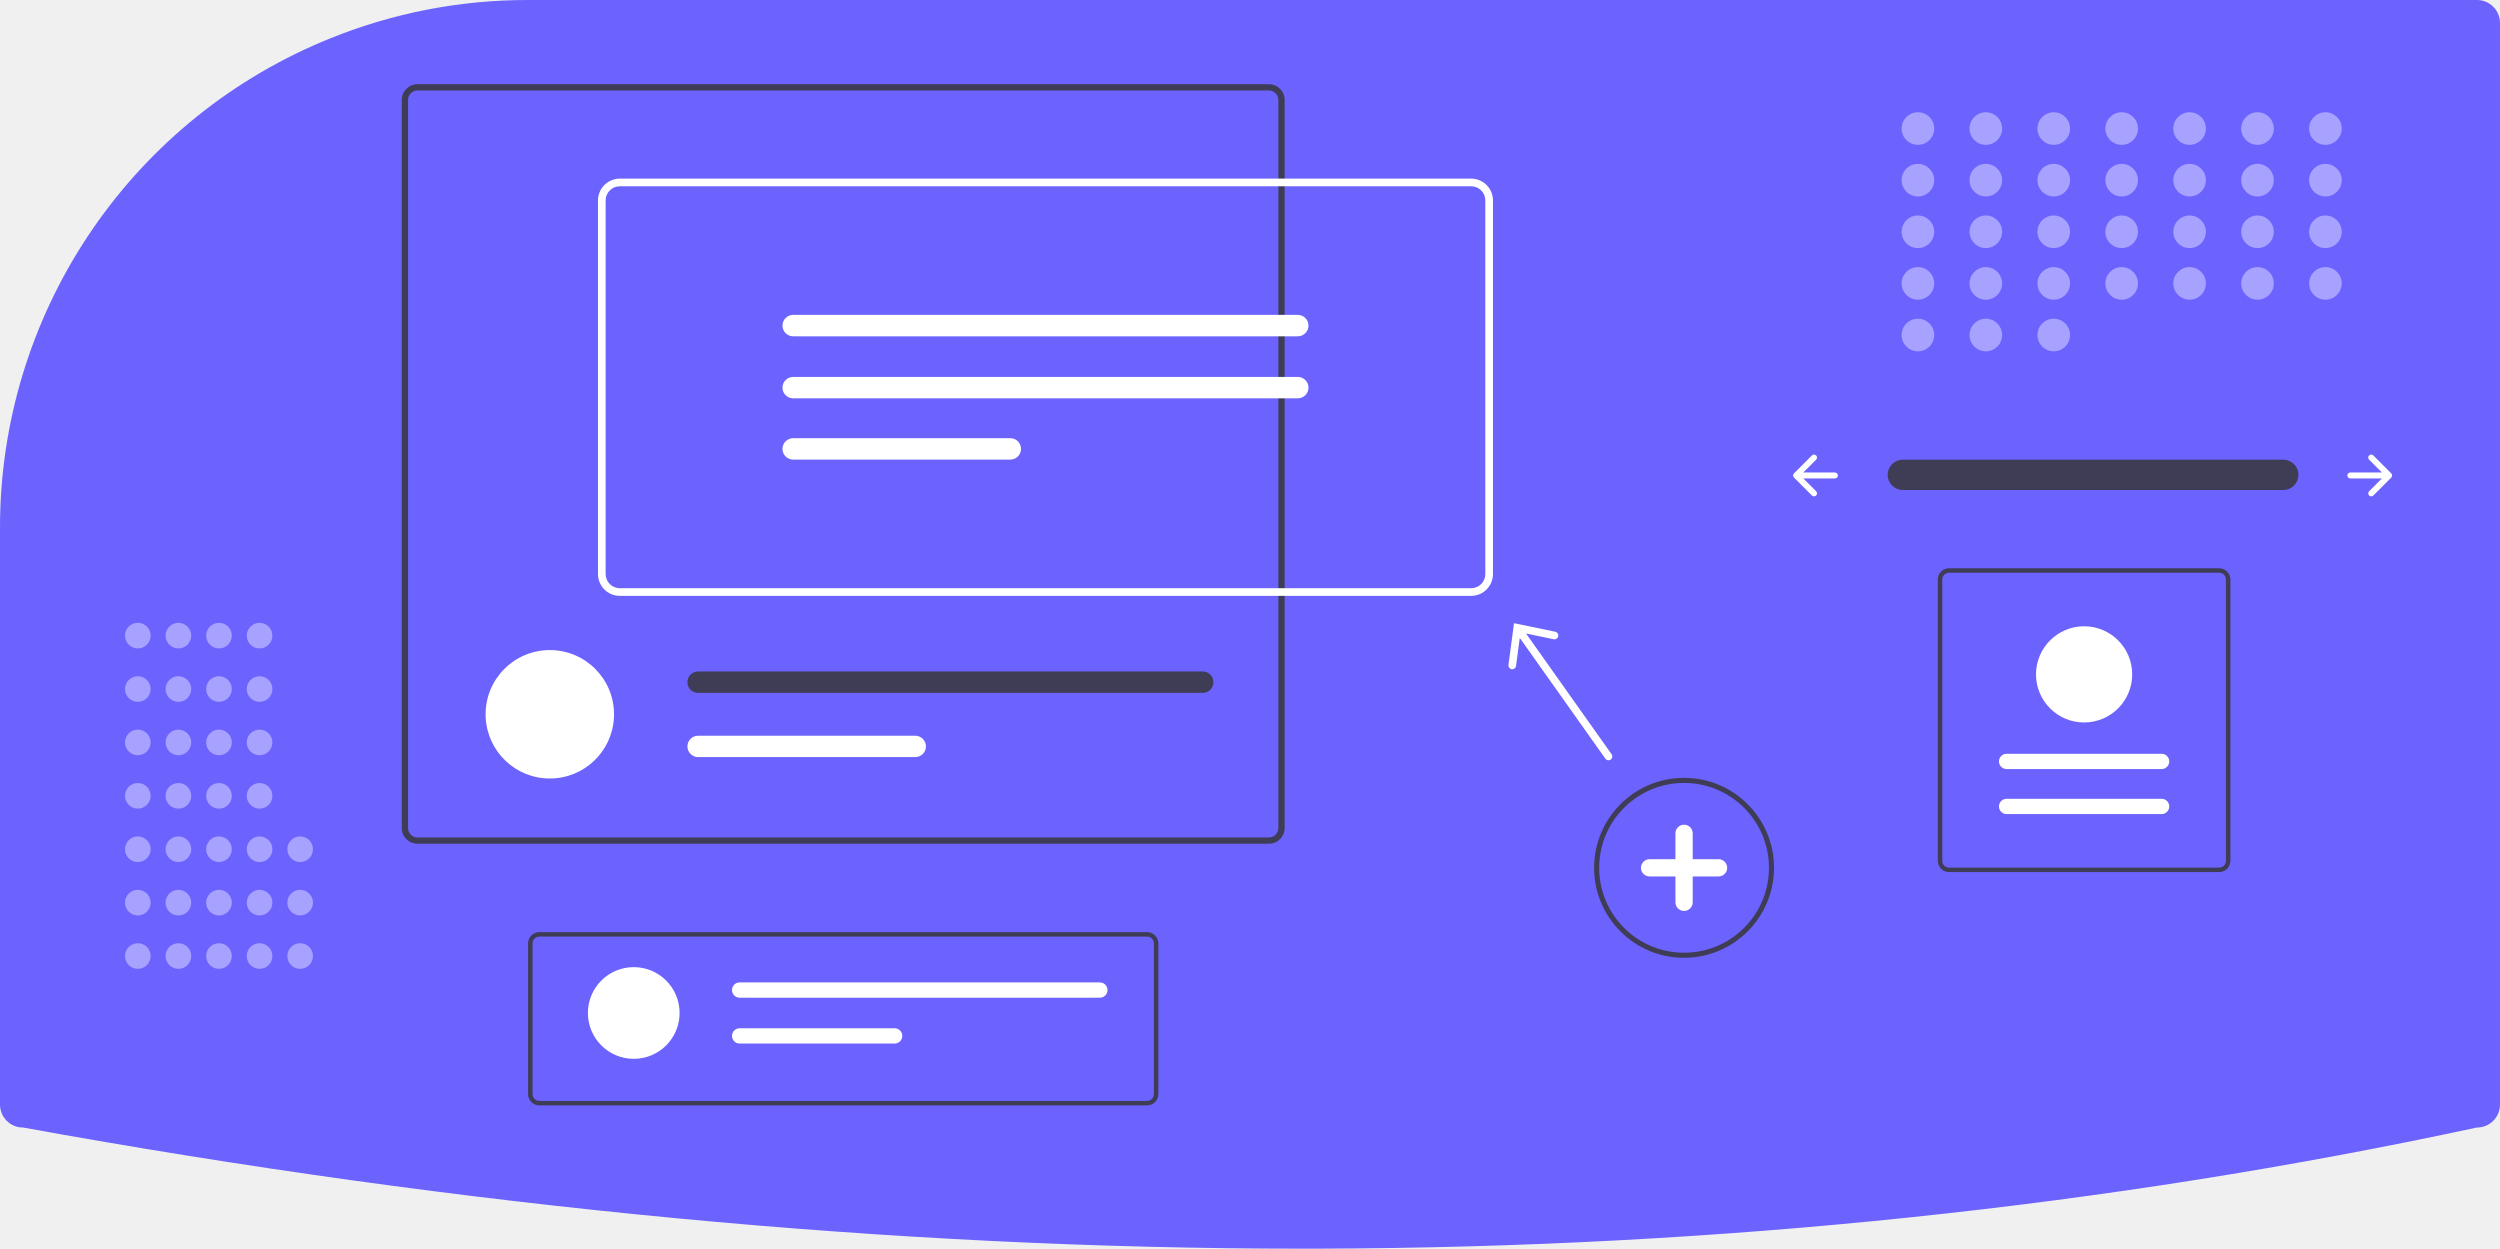
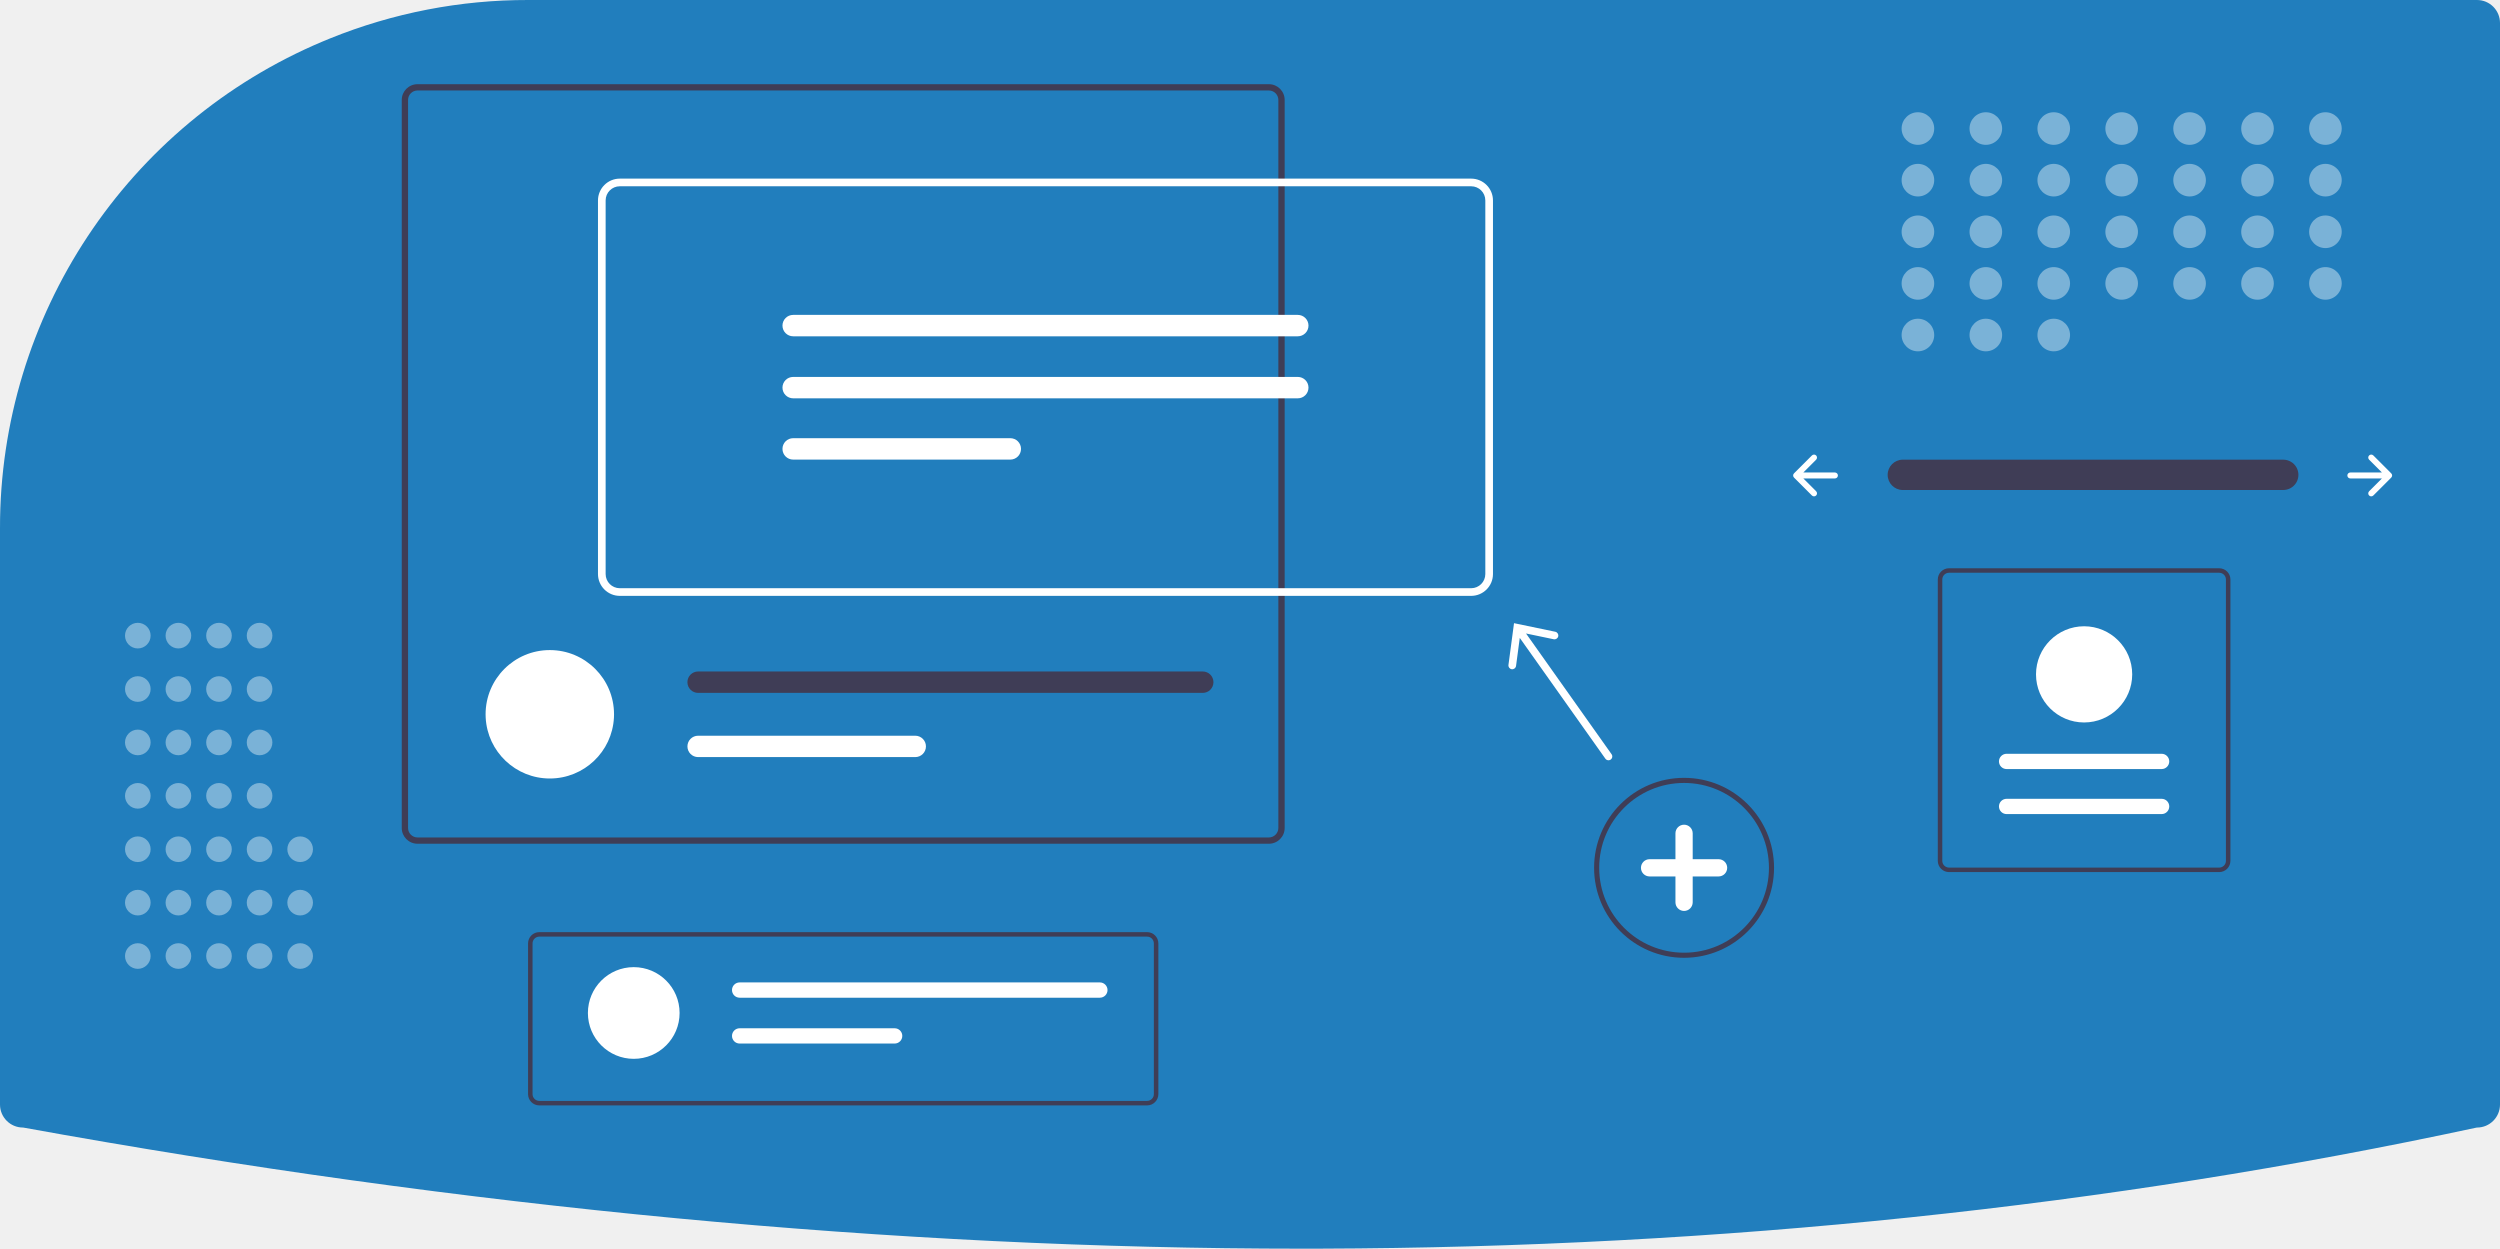
<svg xmlns="http://www.w3.org/2000/svg" id="aab721b6-4aa1-4d02-a3e3-167256aa258c" data-name="Layer 1" width="980" height="489.48" viewBox="0 0 980 489.48">
-   <path d="M317.06,205.26a205.979,205.979,0,0,0-77.685,15.067c-.994.407-1.991.816-2.988,1.235A206.781,206.781,0,0,0,110,412.32v225.94a9.01,9.01,0,0,0,9,9l.179.016c173.467,31.502,342.106,47.465,501.372,47.465q3.582,0,7.156-.011c156.555-.477,308.994-16.439,453.083-47.447l.21-.022a9.01,9.01,0,0,0,9-9v-424a9.01,9.01,0,0,0-9-9Z" transform="translate(-110 -205.2598)" fill="#6c63ff" />
+   <path d="M317.06,205.26a205.979,205.979,0,0,0-77.685,15.067c-.994.407-1.991.816-2.988,1.235A206.781,206.781,0,0,0,110,412.32v225.94a9.01,9.01,0,0,0,9,9l.179.016c173.467,31.502,342.106,47.465,501.372,47.465q3.582,0,7.156-.011c156.555-.477,308.994-16.439,453.083-47.447l.21-.022a9.01,9.01,0,0,0,9-9v-424a9.01,9.01,0,0,0-9-9Z" transform="translate(-110 -205.2598)" fill="#217ebd" />
  <path id="f4300551-56ef-4356-8f30-d0080b223343" data-name="Path 40" d="M855.799,385.452a5.947,5.947,0,0,0,0,11.892H1004.885a5.947,5.947,0,1,0,.195-11.892q-.098-.002-.195,0Z" transform="translate(-110 -205.2598)" fill="#3f3d56" />
  <path d="M1038.694,383.797a1.17,1.17,0,0,0,0,1.655l5.023,5.023H1031.331a1.17,1.17,0,1,0,0,2.34H1043.717l-5.023,5.023a1.17,1.17,0,1,0,1.655,1.655l7.02-7.02a1.17,1.17,0,0,0,0-1.655l-7.02-7.02A1.17,1.17,0,0,0,1038.694,383.797Z" transform="translate(-110 -205.2598)" fill="#fff" />
  <path d="M821.927,383.797a1.17,1.17,0,0,1,0,1.655l-5.023,5.023h12.386a1.17,1.17,0,1,1,0,2.34H816.905l5.023,5.023a1.17,1.17,0,0,1-1.655,1.655l-7.02-7.02a1.17,1.17,0,0,1,0-1.655l7.02-7.02A1.17,1.17,0,0,1,821.927,383.797Z" transform="translate(-110 -205.2598)" fill="#fff" />
  <g opacity="0.4">
    <circle cx="751.82" cy="50.39" r="6.39" fill="#fff" />
    <circle cx="778.445" cy="50.39" r="6.39" fill="#fff" />
    <circle cx="805.069" cy="50.39" r="6.39" fill="#fff" />
    <circle cx="831.694" cy="50.39" r="6.39" fill="#fff" />
    <circle cx="858.318" cy="50.39" r="6.39" fill="#fff" />
    <circle cx="884.943" cy="50.39" r="6.39" fill="#fff" />
    <circle cx="911.567" cy="50.39" r="6.39" fill="#fff" />
    <circle cx="751.82" cy="70.625" r="6.39" fill="#fff" />
    <circle cx="778.445" cy="70.625" r="6.39" fill="#fff" />
    <circle cx="805.069" cy="70.625" r="6.39" fill="#fff" />
    <circle cx="831.694" cy="70.625" r="6.39" fill="#fff" />
    <circle cx="858.318" cy="70.625" r="6.39" fill="#fff" />
    <circle cx="884.943" cy="70.625" r="6.39" fill="#fff" />
    <circle cx="911.567" cy="70.625" r="6.39" fill="#fff" />
    <circle cx="751.82" cy="90.859" r="6.39" fill="#fff" />
    <circle cx="778.445" cy="90.859" r="6.39" fill="#fff" />
    <circle cx="805.069" cy="90.859" r="6.39" fill="#fff" />
    <circle cx="831.694" cy="90.859" r="6.39" fill="#fff" />
    <circle cx="858.318" cy="90.859" r="6.39" fill="#fff" />
    <circle cx="884.943" cy="90.859" r="6.39" fill="#fff" />
    <circle cx="911.567" cy="90.859" r="6.39" fill="#fff" />
    <circle cx="751.82" cy="111.094" r="6.39" fill="#fff" />
    <circle cx="778.445" cy="111.094" r="6.39" fill="#fff" />
    <circle cx="751.82" cy="131.329" r="6.39" fill="#fff" />
    <circle cx="778.445" cy="131.329" r="6.39" fill="#fff" />
    <circle cx="805.069" cy="131.329" r="6.39" fill="#fff" />
    <circle cx="805.069" cy="111.094" r="6.39" fill="#fff" />
    <circle cx="831.694" cy="111.094" r="6.39" fill="#fff" />
    <circle cx="858.318" cy="111.094" r="6.39" fill="#fff" />
    <circle cx="884.943" cy="111.094" r="6.39" fill="#fff" />
    <circle cx="911.567" cy="111.094" r="6.39" fill="#fff" />
  </g>
  <path d="M770.157,580.719a35.272,35.272,0,1,1,35.272-35.272A35.313,35.313,0,0,1,770.157,580.719Zm0-68.545a33.272,33.272,0,1,0,33.272,33.272A33.31,33.31,0,0,0,770.157,512.174Z" transform="translate(-110 -205.2598)" fill="#3f3d56" />
  <path d="M783.681,542.065H773.538V531.923a3.381,3.381,0,0,0-6.762,0v10.142H756.634a3.381,3.381,0,0,0,0,6.762h10.142v10.142a3.381,3.381,0,0,0,6.762,0V548.827h10.142a3.381,3.381,0,1,0,0-6.762Z" transform="translate(-110 -205.2598)" fill="#fff" />
  <g opacity="0.4">
    <circle cx="54.024" cy="374.766" r="5.024" fill="#fff" />
    <circle cx="54.024" cy="353.833" r="5.024" fill="#fff" />
    <circle cx="54.024" cy="332.9" r="5.024" fill="#fff" />
    <circle cx="54.024" cy="311.967" r="5.024" fill="#fff" />
    <circle cx="54.024" cy="291.034" r="5.024" fill="#fff" />
    <circle cx="54.024" cy="270.101" r="5.024" fill="#fff" />
    <circle cx="54.024" cy="249.168" r="5.024" fill="#fff" />
    <circle cx="69.933" cy="374.766" r="5.024" fill="#fff" />
    <circle cx="69.933" cy="353.833" r="5.024" fill="#fff" />
    <circle cx="69.933" cy="332.9" r="5.024" fill="#fff" />
    <circle cx="69.933" cy="311.967" r="5.024" fill="#fff" />
    <circle cx="69.933" cy="291.034" r="5.024" fill="#fff" />
    <circle cx="69.933" cy="270.101" r="5.024" fill="#fff" />
    <circle cx="69.933" cy="249.168" r="5.024" fill="#fff" />
    <circle cx="85.842" cy="374.766" r="5.024" fill="#fff" />
    <circle cx="85.842" cy="353.833" r="5.024" fill="#fff" />
    <circle cx="85.842" cy="332.9" r="5.024" fill="#fff" />
    <circle cx="85.842" cy="311.967" r="5.024" fill="#fff" />
    <circle cx="85.842" cy="291.034" r="5.024" fill="#fff" />
    <circle cx="85.842" cy="270.101" r="5.024" fill="#fff" />
    <circle cx="85.842" cy="249.168" r="5.024" fill="#fff" />
    <circle cx="101.751" cy="374.766" r="5.024" fill="#fff" />
    <circle cx="101.751" cy="353.833" r="5.024" fill="#fff" />
    <circle cx="117.66" cy="374.766" r="5.024" fill="#fff" />
    <circle cx="117.66" cy="353.833" r="5.024" fill="#fff" />
    <circle cx="117.66" cy="332.9" r="5.024" fill="#fff" />
    <circle cx="101.751" cy="332.9" r="5.024" fill="#fff" />
    <circle cx="101.751" cy="311.967" r="5.024" fill="#fff" />
    <circle cx="101.751" cy="291.034" r="5.024" fill="#fff" />
    <circle cx="101.751" cy="270.101" r="5.024" fill="#fff" />
    <circle cx="101.751" cy="249.168" r="5.024" fill="#fff" />
  </g>
  <path d="M607.408,238.262H273.666a6.189,6.189,0,0,0-6.182,6.182v285.383a6.189,6.189,0,0,0,6.182,6.182H607.408a6.189,6.189,0,0,0,6.182-6.182V244.444A6.189,6.189,0,0,0,607.408,238.262Zm3.705,291.566a3.718,3.718,0,0,1-3.705,3.716H273.666a3.711,3.711,0,0,1-3.705-3.716V244.444a3.711,3.711,0,0,1,3.705-3.716H607.408a3.718,3.718,0,0,1,3.705,3.716Z" transform="translate(-110 -205.2598)" fill="#3f3d56" />
  <path d="M350.702,485.266c0,.44-.012.88-.035,1.308a25.175,25.175,0,0,1-50.281,0c-.023-.428-.035-.868-.035-1.308a25.175,25.175,0,1,1,50.35,0Z" transform="translate(-110 -205.2598)" fill="#fff" />
  <path d="M581.475,468.479H383.663a4.197,4.197,0,0,0,0,8.394H581.475a4.197,4.197,0,0,0,0-8.394Z" transform="translate(-110 -205.2598)" fill="#3f3d56" />
  <path d="M468.78,493.66H383.663a4.191,4.191,0,0,0,0,8.382h85.117a4.191,4.191,0,1,0,0-8.382Z" transform="translate(-110 -205.2598)" fill="#fff" />
  <path d="M686.698,438.841H352.958a8.559,8.559,0,0,1-8.549-8.55V283.829a8.559,8.559,0,0,1,8.549-8.549H686.698a8.559,8.559,0,0,1,8.549,8.549V430.291A8.559,8.559,0,0,1,686.698,438.841ZM352.958,278.28a5.555,5.555,0,0,0-5.549,5.549V430.291a5.556,5.556,0,0,0,5.549,5.55H686.698a5.556,5.556,0,0,0,5.549-5.55V283.829a5.555,5.555,0,0,0-5.549-5.549Z" transform="translate(-110 -205.2598)" fill="#fff" />
  <path d="M420.924,328.699a4.196,4.196,0,1,0,0,8.392H618.732a4.196,4.196,0,1,0,0-8.392Z" transform="translate(-110 -205.2598)" fill="#fff" />
  <path d="M420.924,353.012a4.196,4.196,0,0,0,0,8.392H618.732a4.196,4.196,0,0,0,0-8.392Z" transform="translate(-110 -205.2598)" fill="#fff" />
  <path d="M420.924,377.03a4.196,4.196,0,0,0,0,8.392h85.117a4.196,4.196,0,0,0,0-8.392Z" transform="translate(-110 -205.2598)" fill="#fff" />
  <path d="M741.724,500.893l-33.52-47.307,10.851,2.261a1.501,1.501,0,1,0,.612-2.939l-16.171-3.366-2.183,16.371a1.501,1.501,0,1,0,2.976.396l1.463-10.993L739.276,502.627a1.5,1.5,0,1,0,2.447-1.734Z" transform="translate(-110 -205.2598)" fill="#fff" />
  <path d="M559.666,638.58H321.409a4.417,4.417,0,0,1-4.412-4.412V575.067a4.417,4.417,0,0,1,4.412-4.412h238.257a4.417,4.417,0,0,1,4.412,4.412v59.101A4.417,4.417,0,0,1,559.666,638.58Zm-238.257-66.161a2.65,2.65,0,0,0-2.647,2.647v59.101a2.65,2.65,0,0,0,2.647,2.647h238.257a2.65,2.65,0,0,0,2.647-2.647V575.067a2.65,2.65,0,0,0-2.647-2.647Z" transform="translate(-110 -205.2598)" fill="#3f3d56" />
  <circle cx="248.429" cy="397.09" r="17.973" fill="#fff" />
  <path d="M399.938,590.368a2.995,2.995,0,1,0,0,5.991H541.153a2.995,2.995,0,1,0,0-5.991Z" transform="translate(-110 -205.2598)" fill="#fff" />
  <path d="M399.938,608.341a2.995,2.995,0,1,0,0,5.991H460.703a2.995,2.995,0,1,0,0-5.991Z" transform="translate(-110 -205.2598)" fill="#fff" />
  <path d="M874.024,428.016H979.917a4.417,4.417,0,0,1,4.412,4.412V542.71a4.417,4.417,0,0,1-4.412,4.412H874.024a4.417,4.417,0,0,1-4.412-4.412V432.428A4.417,4.417,0,0,1,874.024,428.016ZM979.917,545.358a2.65,2.65,0,0,0,2.647-2.647V432.428a2.65,2.65,0,0,0-2.647-2.647H874.024a2.65,2.65,0,0,0-2.647,2.647V542.71a2.65,2.65,0,0,0,2.647,2.647Z" transform="translate(-110 -205.2598)" fill="#3f3d56" />
  <path d="M957.353,524.38a2.995,2.995,0,0,0,0-5.991H896.588a2.995,2.995,0,0,0,0,5.991Z" transform="translate(-110 -205.2598)" fill="#fff" />
  <path d="M957.353,506.731a2.995,2.995,0,1,0,0-5.991H896.588a2.995,2.995,0,1,0,0,5.991Z" transform="translate(-110 -205.2598)" fill="#fff" />
  <path d="M926.97,450.758a18.855,18.855,0,1,1-18.855,18.855A18.876,18.876,0,0,1,926.97,450.758Z" transform="translate(-110 -205.2598)" fill="#fff" />
</svg>
